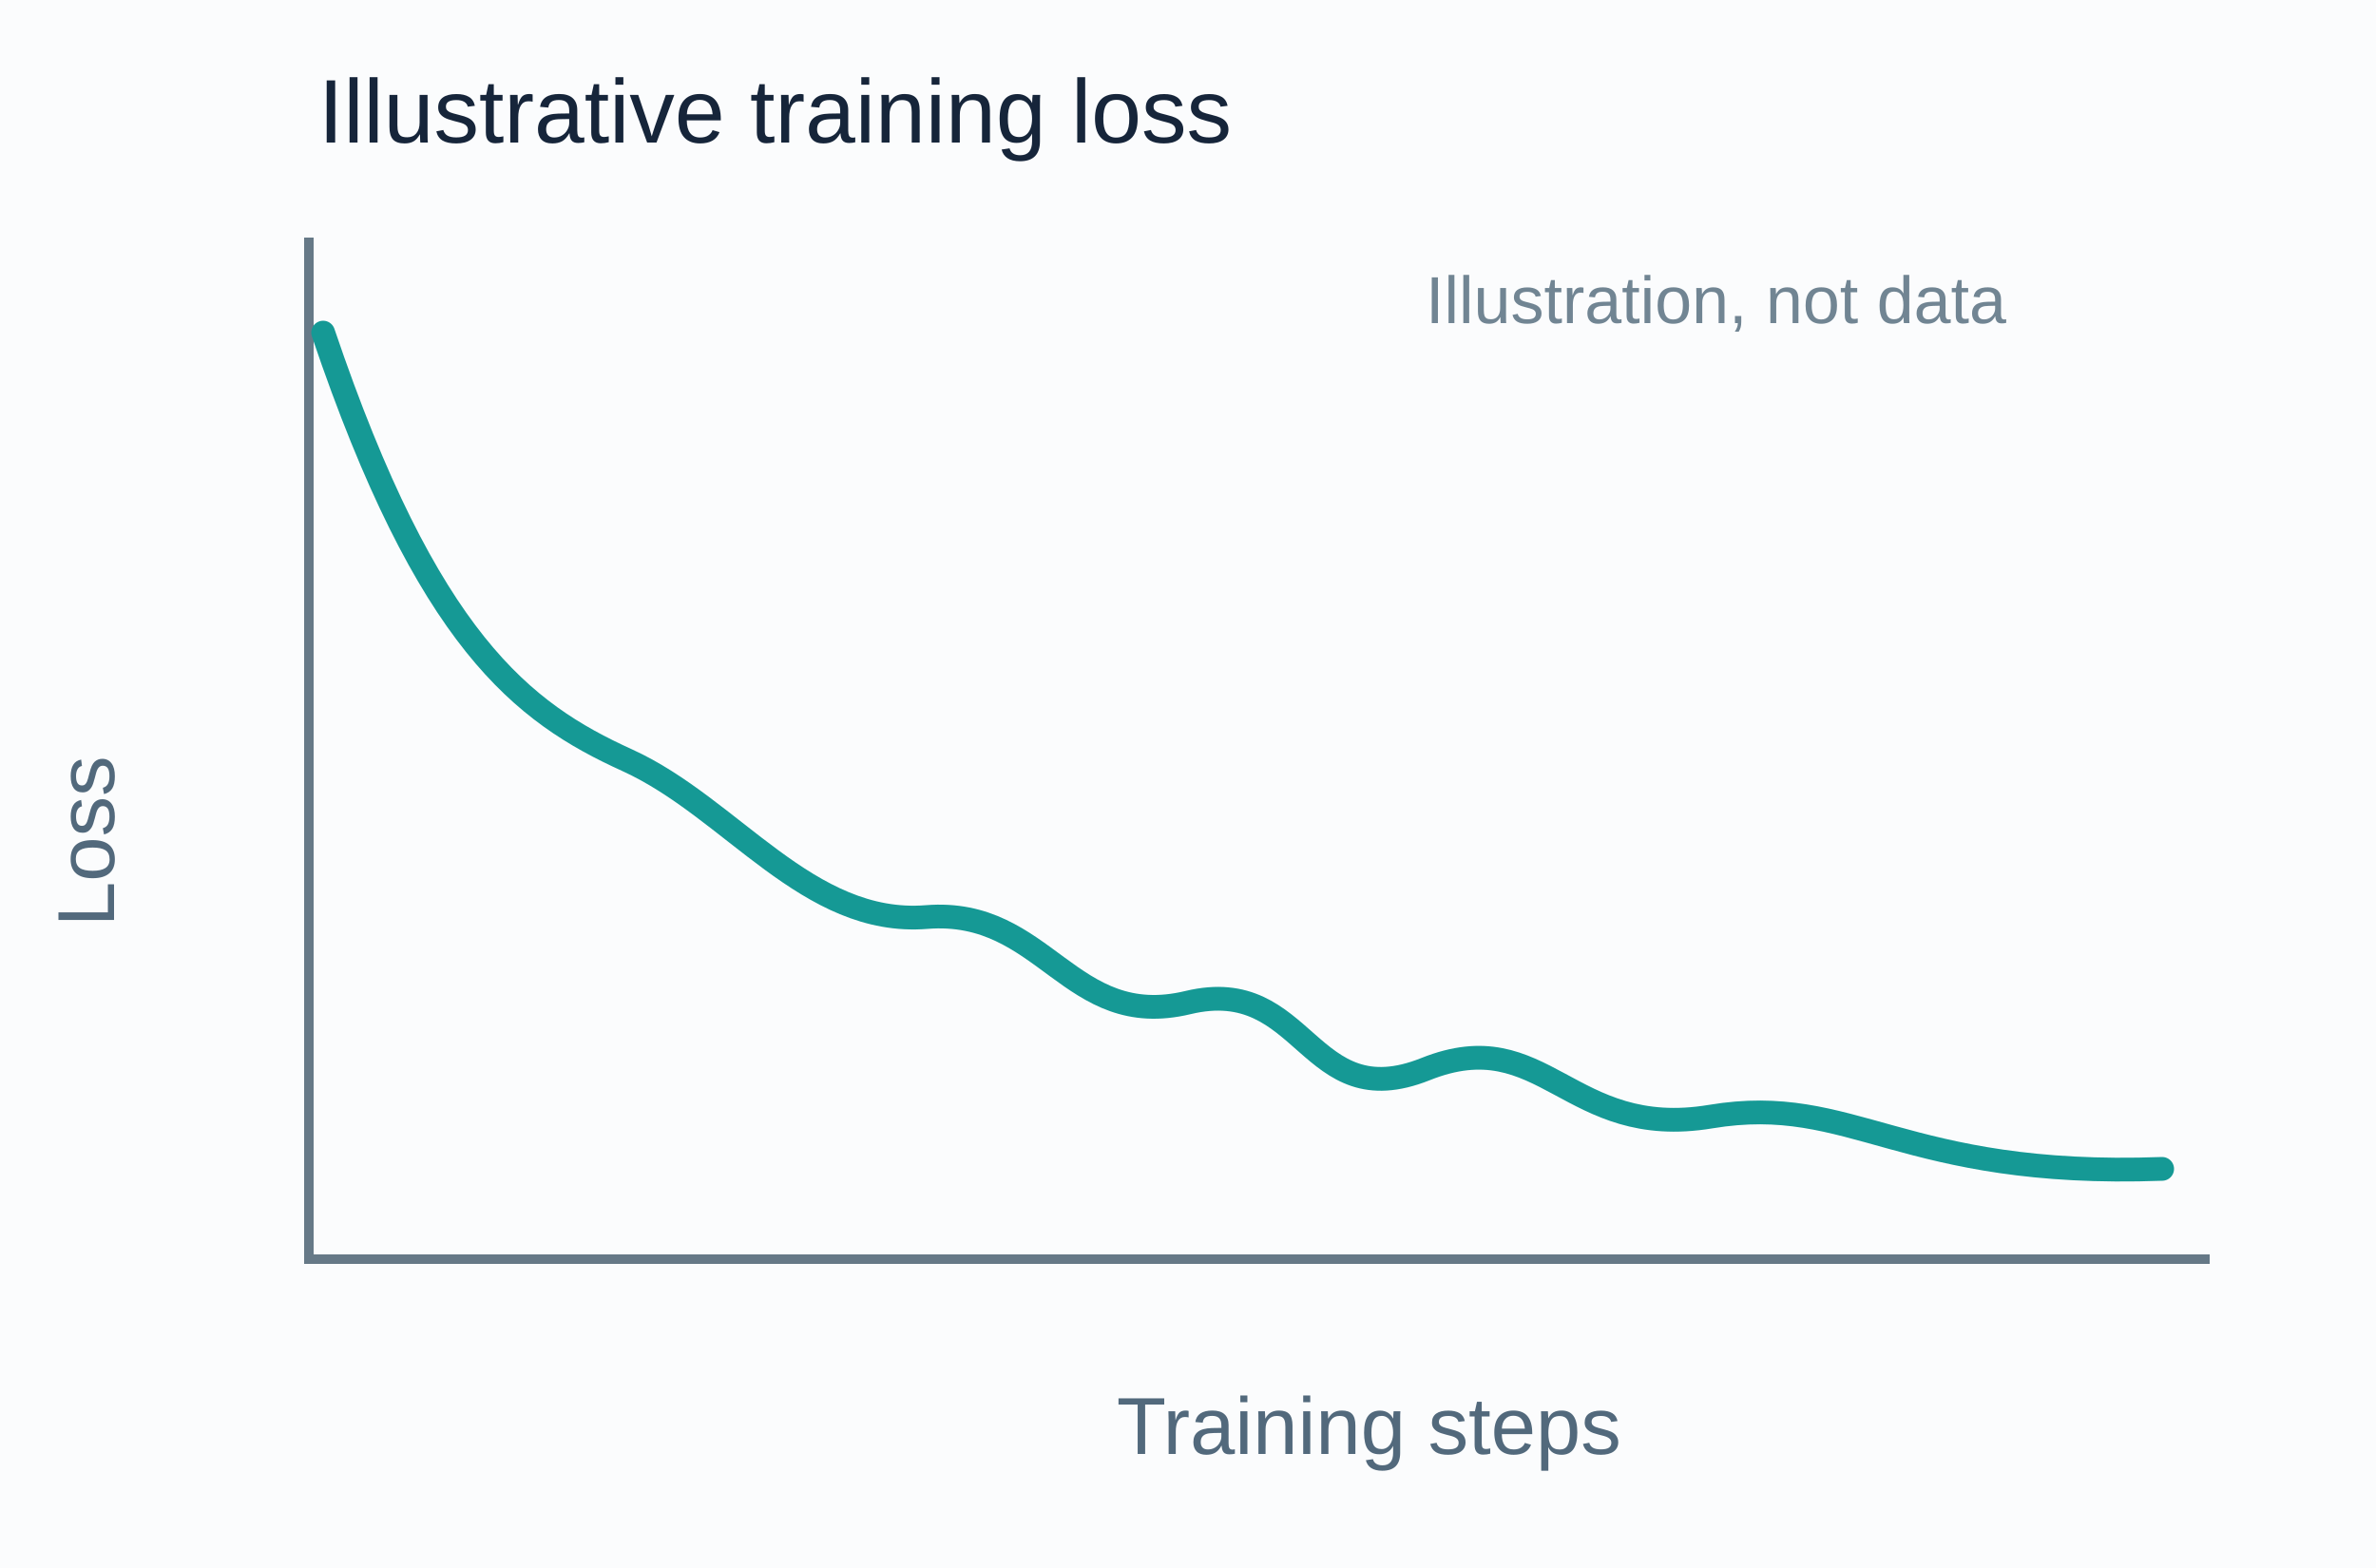
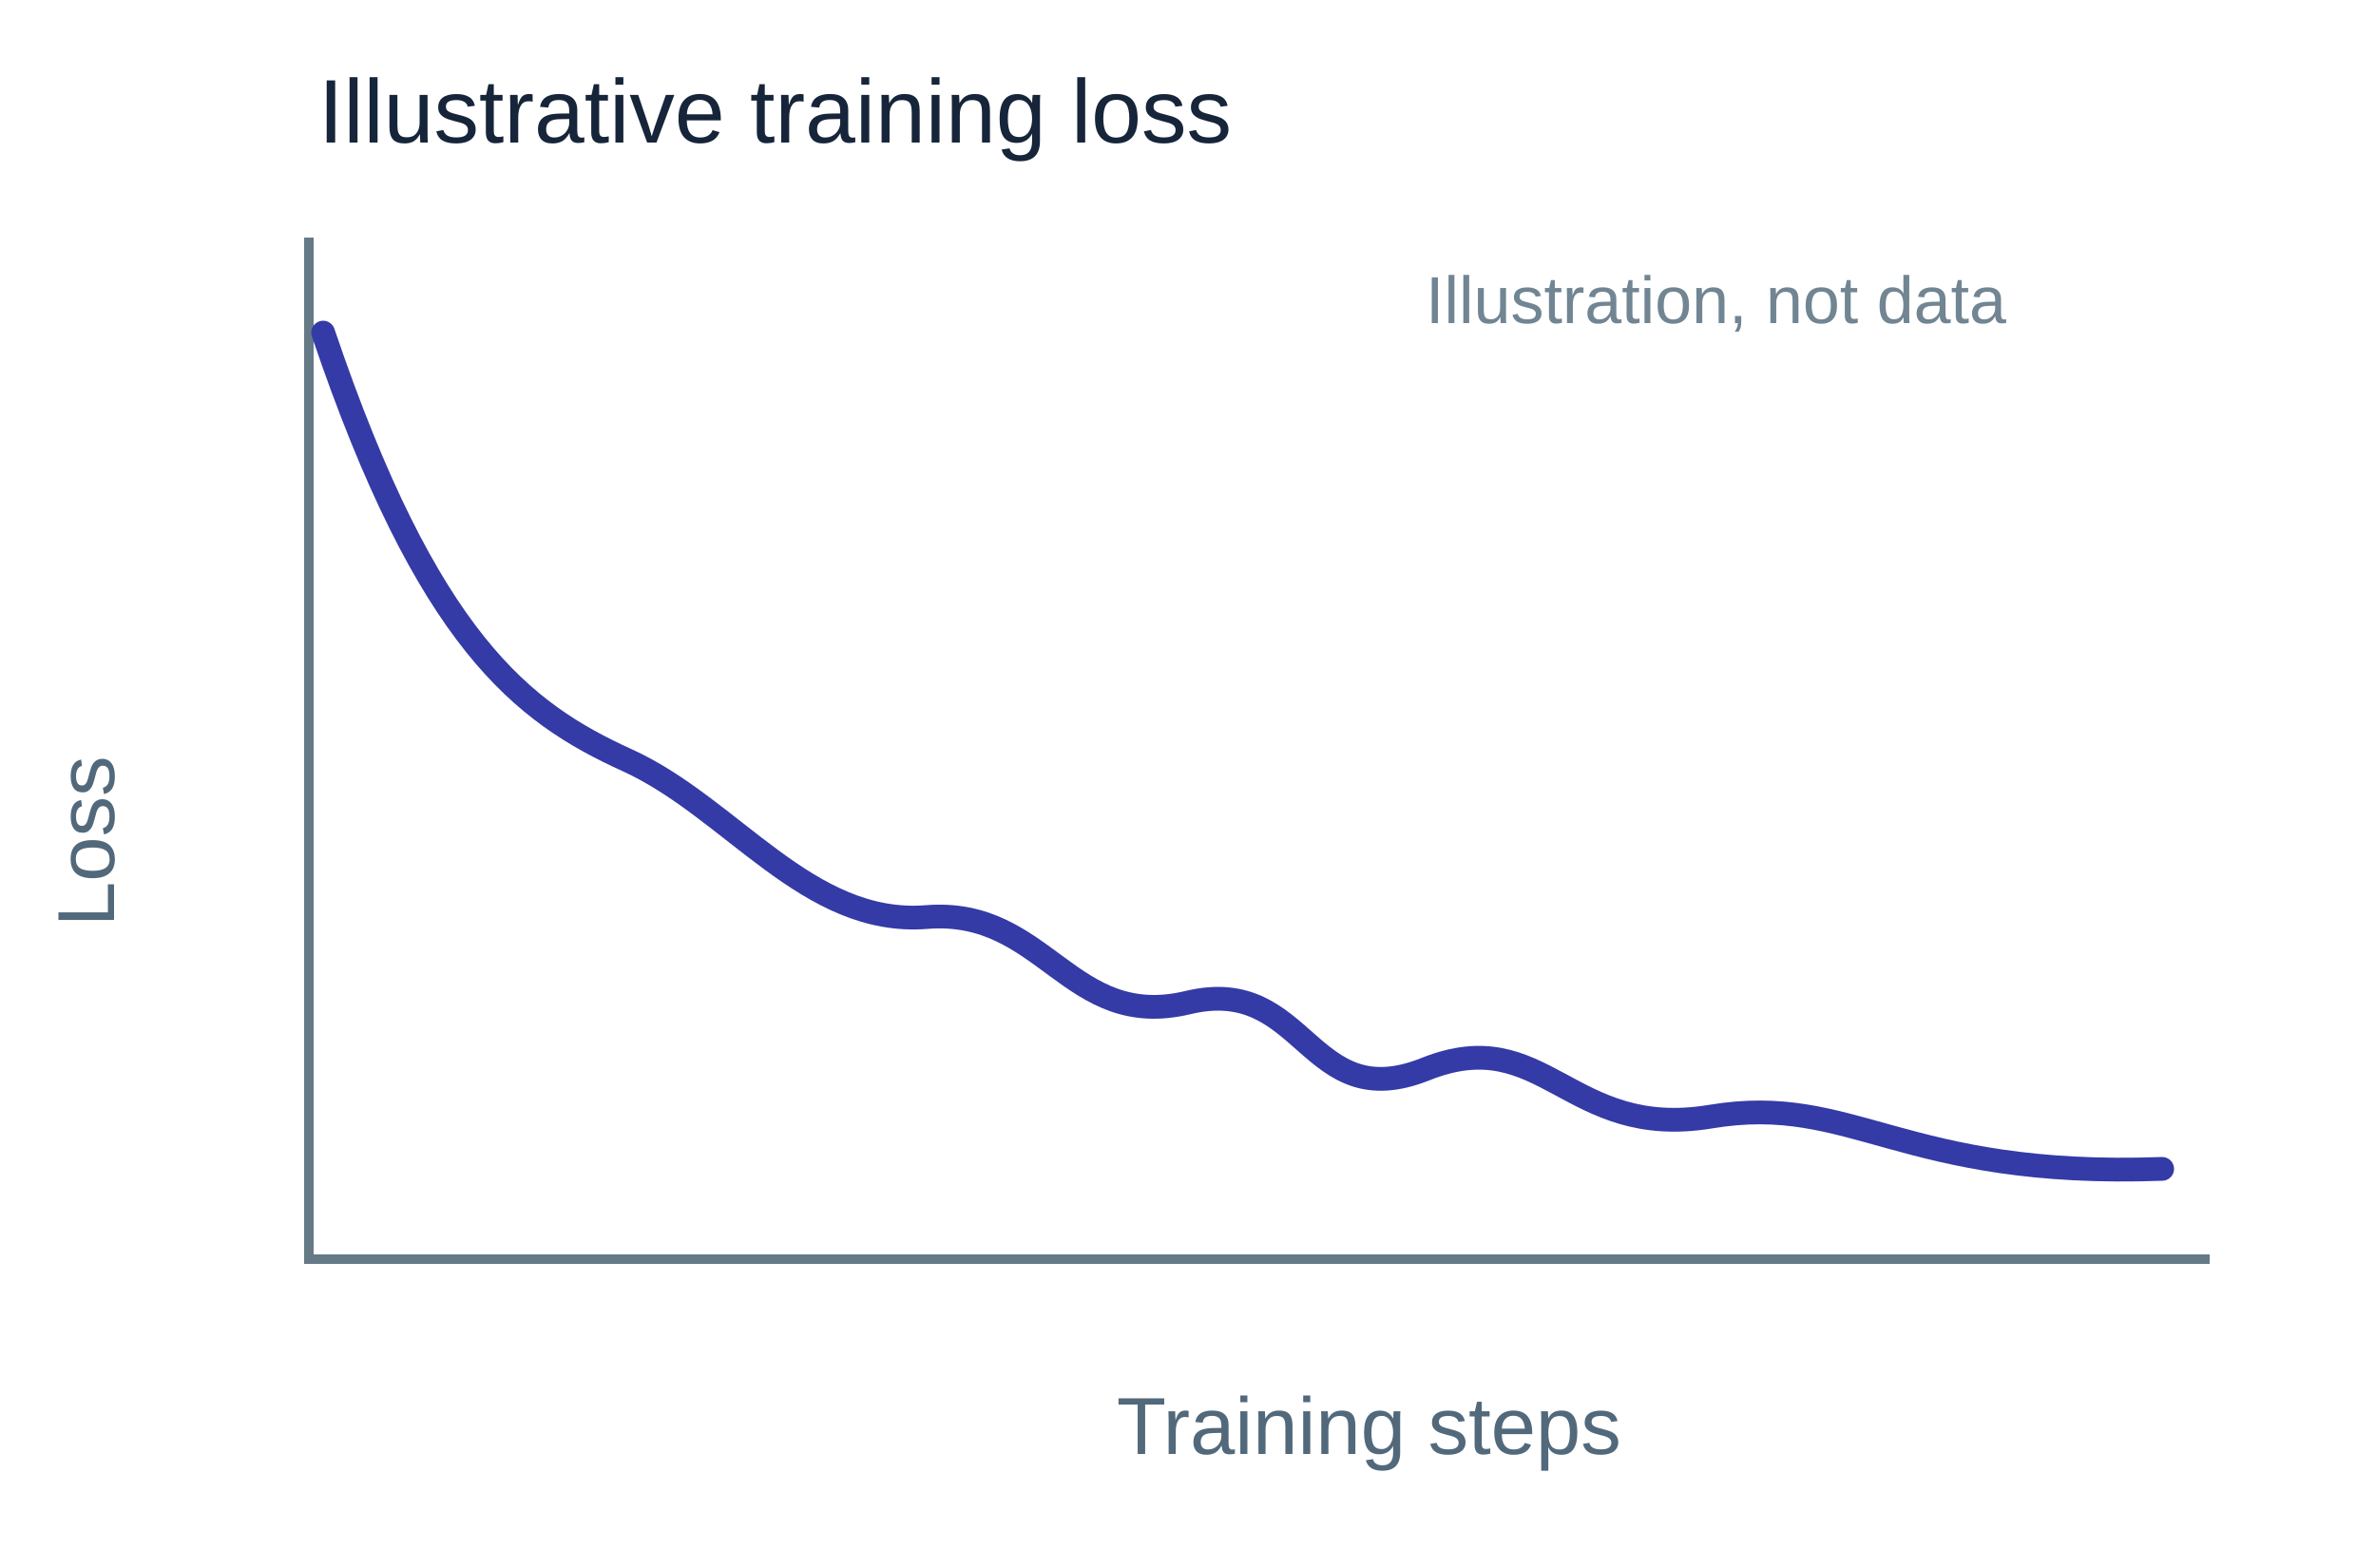
<svg xmlns="http://www.w3.org/2000/svg" viewBox="0 0 500 330" role="img" aria-label="Illustrative decreasing loss curve">
-   <rect width="500" height="330" fill="#fbfcfd" />
+   <rect width="500" height="330" fill="#ffffff" />
  <text x="67" y="30" font-family="Arial" font-size="19" fill="#16253a">Illustrative training loss</text>
  <path d="M65 50 V265 H465" fill="none" stroke="#667987" stroke-width="2" />
-   <path d="M68 70 C90 135 110 150 132 160 S170 195 195 193 S225 217 250 211 S275 235 300 225 S330 240 360 235 S400 248 455 246" fill="none" stroke="#159995" stroke-width="5" stroke-linecap="round" />
+   <path d="M68 70 C90 135 110 150 132 160 S170 195 195 193 S225 217 250 211 S275 235 300 225 S330 240 360 235 S400 248 455 246" fill="none" stroke="#343aa6" stroke-width="5" stroke-linecap="round" />
  <text x="235" y="306" font-family="Arial" font-size="17" fill="#52697c">Training steps</text>
  <text transform="translate(24 195) rotate(-90)" font-family="Arial" font-size="17" fill="#52697c">Loss</text>
  <text x="300" y="68" font-family="Arial" font-size="14" fill="#718593">Illustration, not data</text>
</svg>
